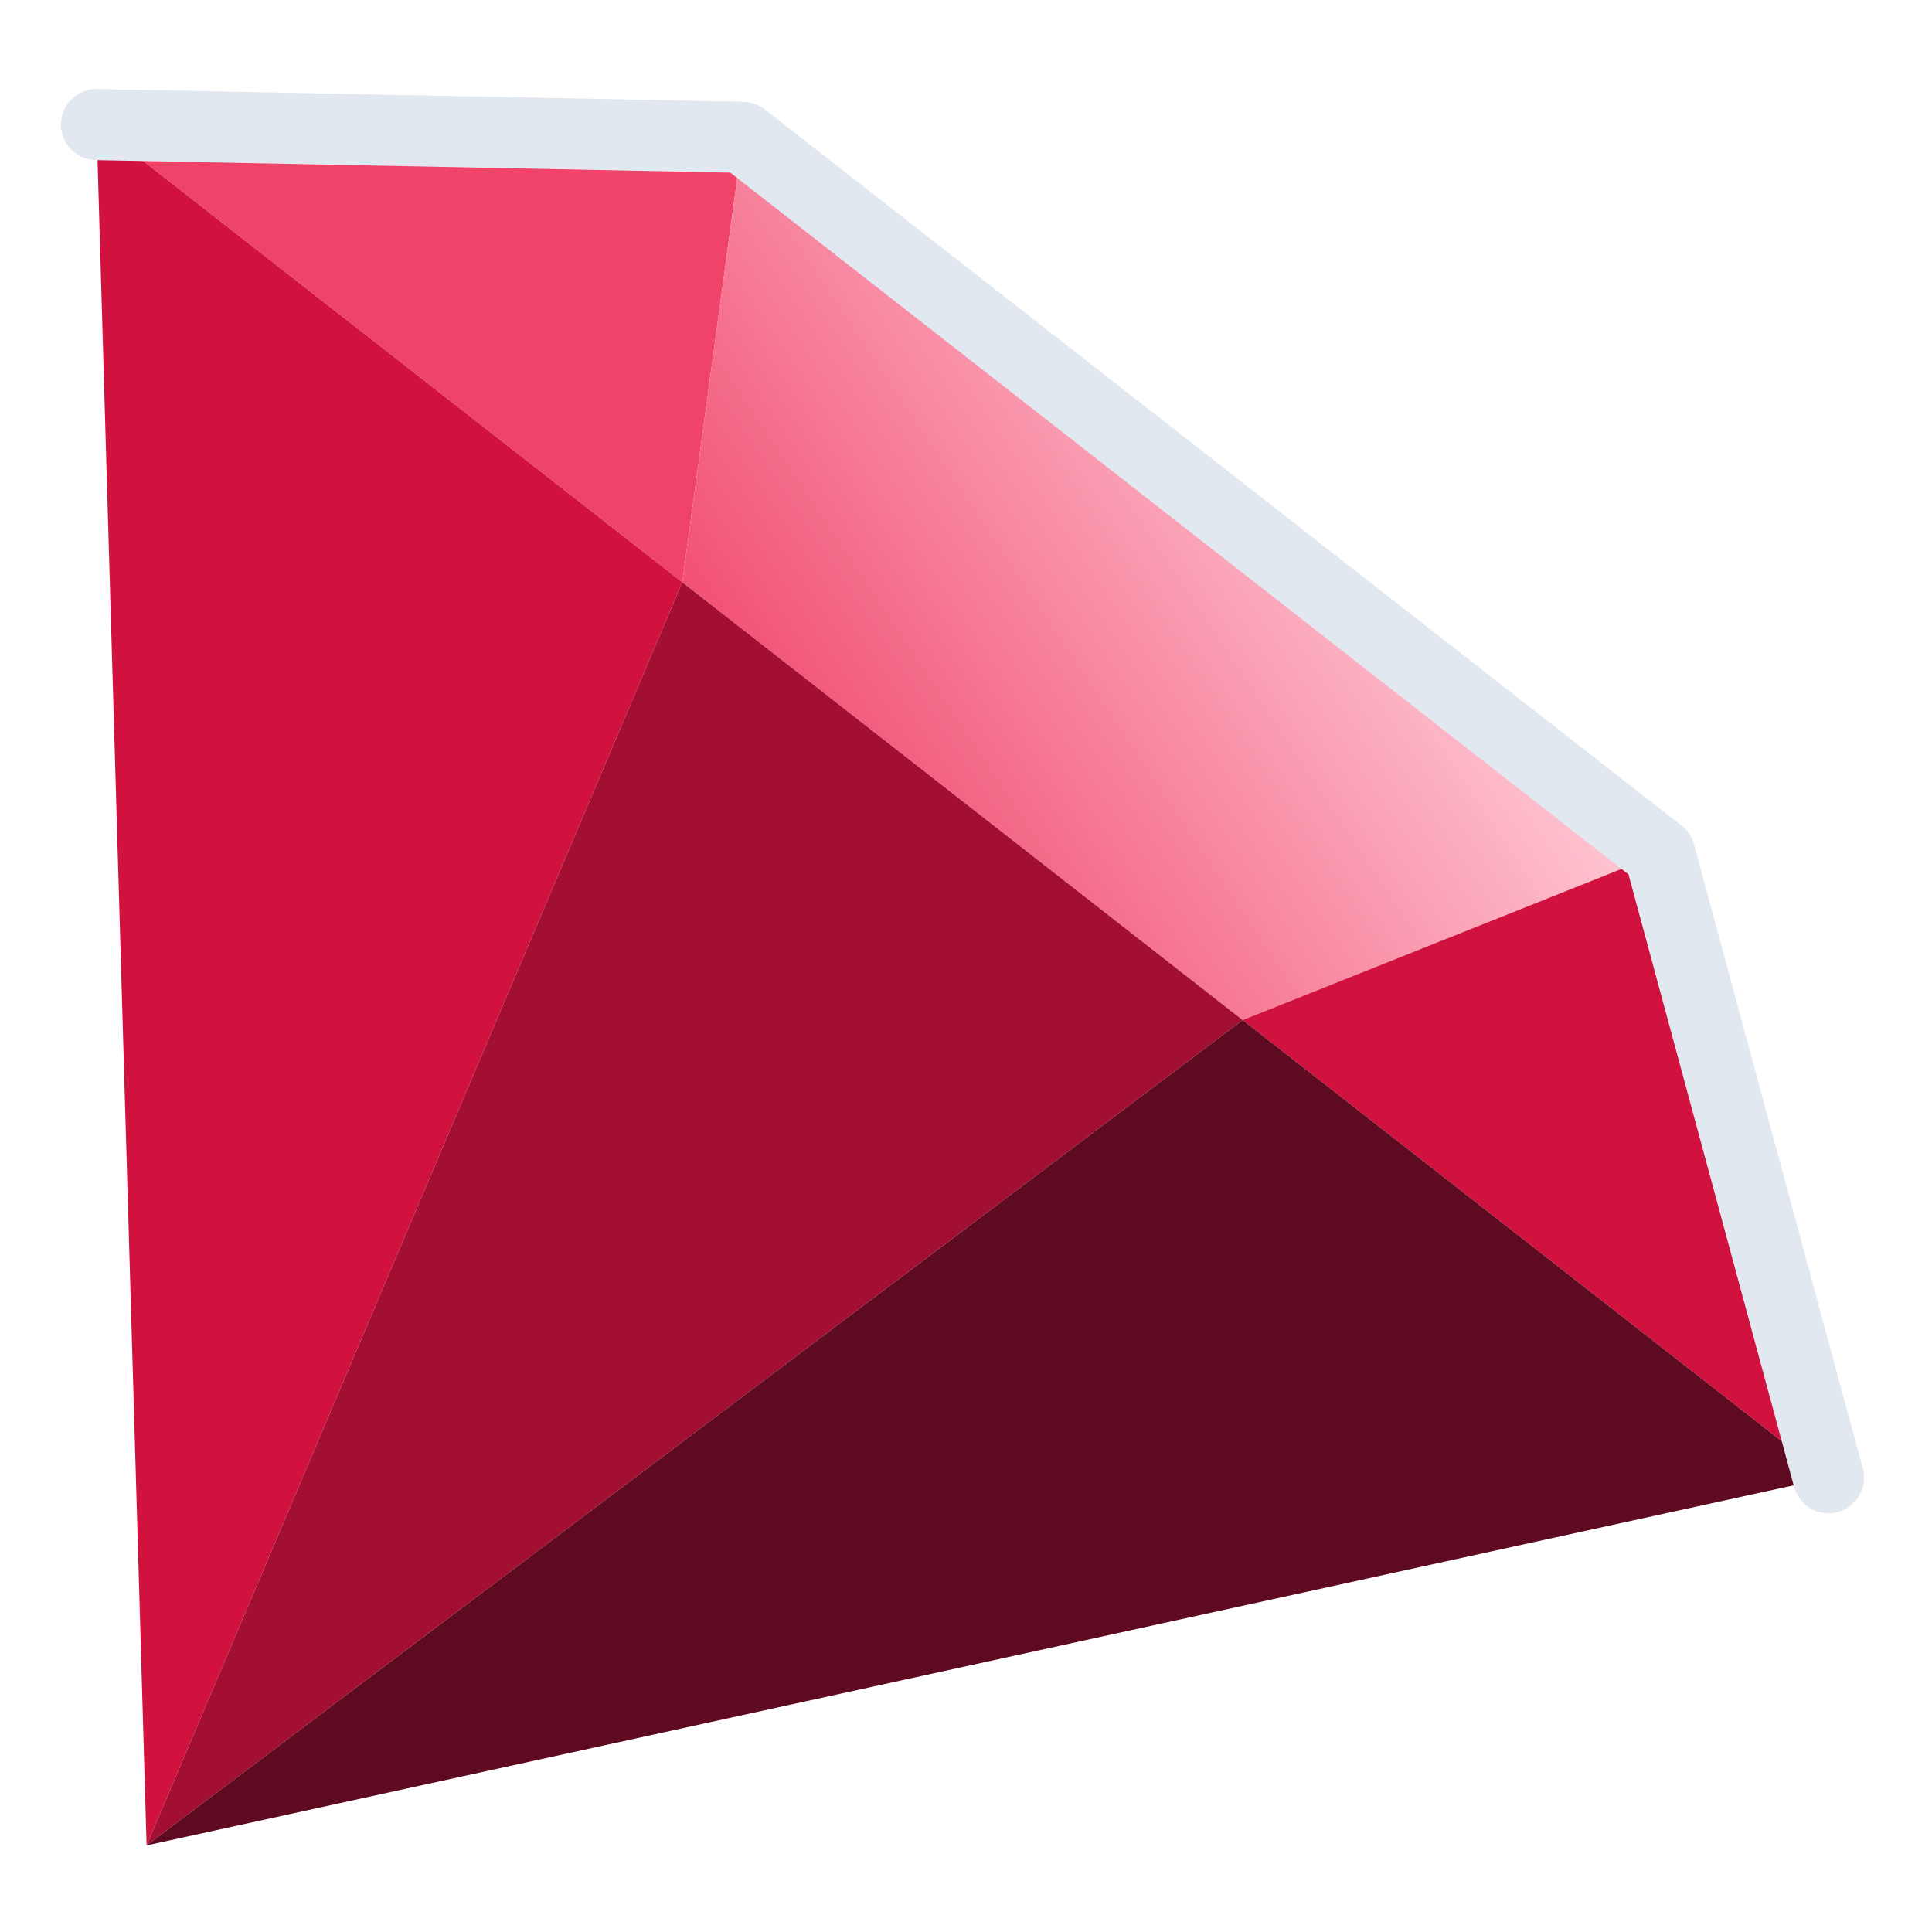
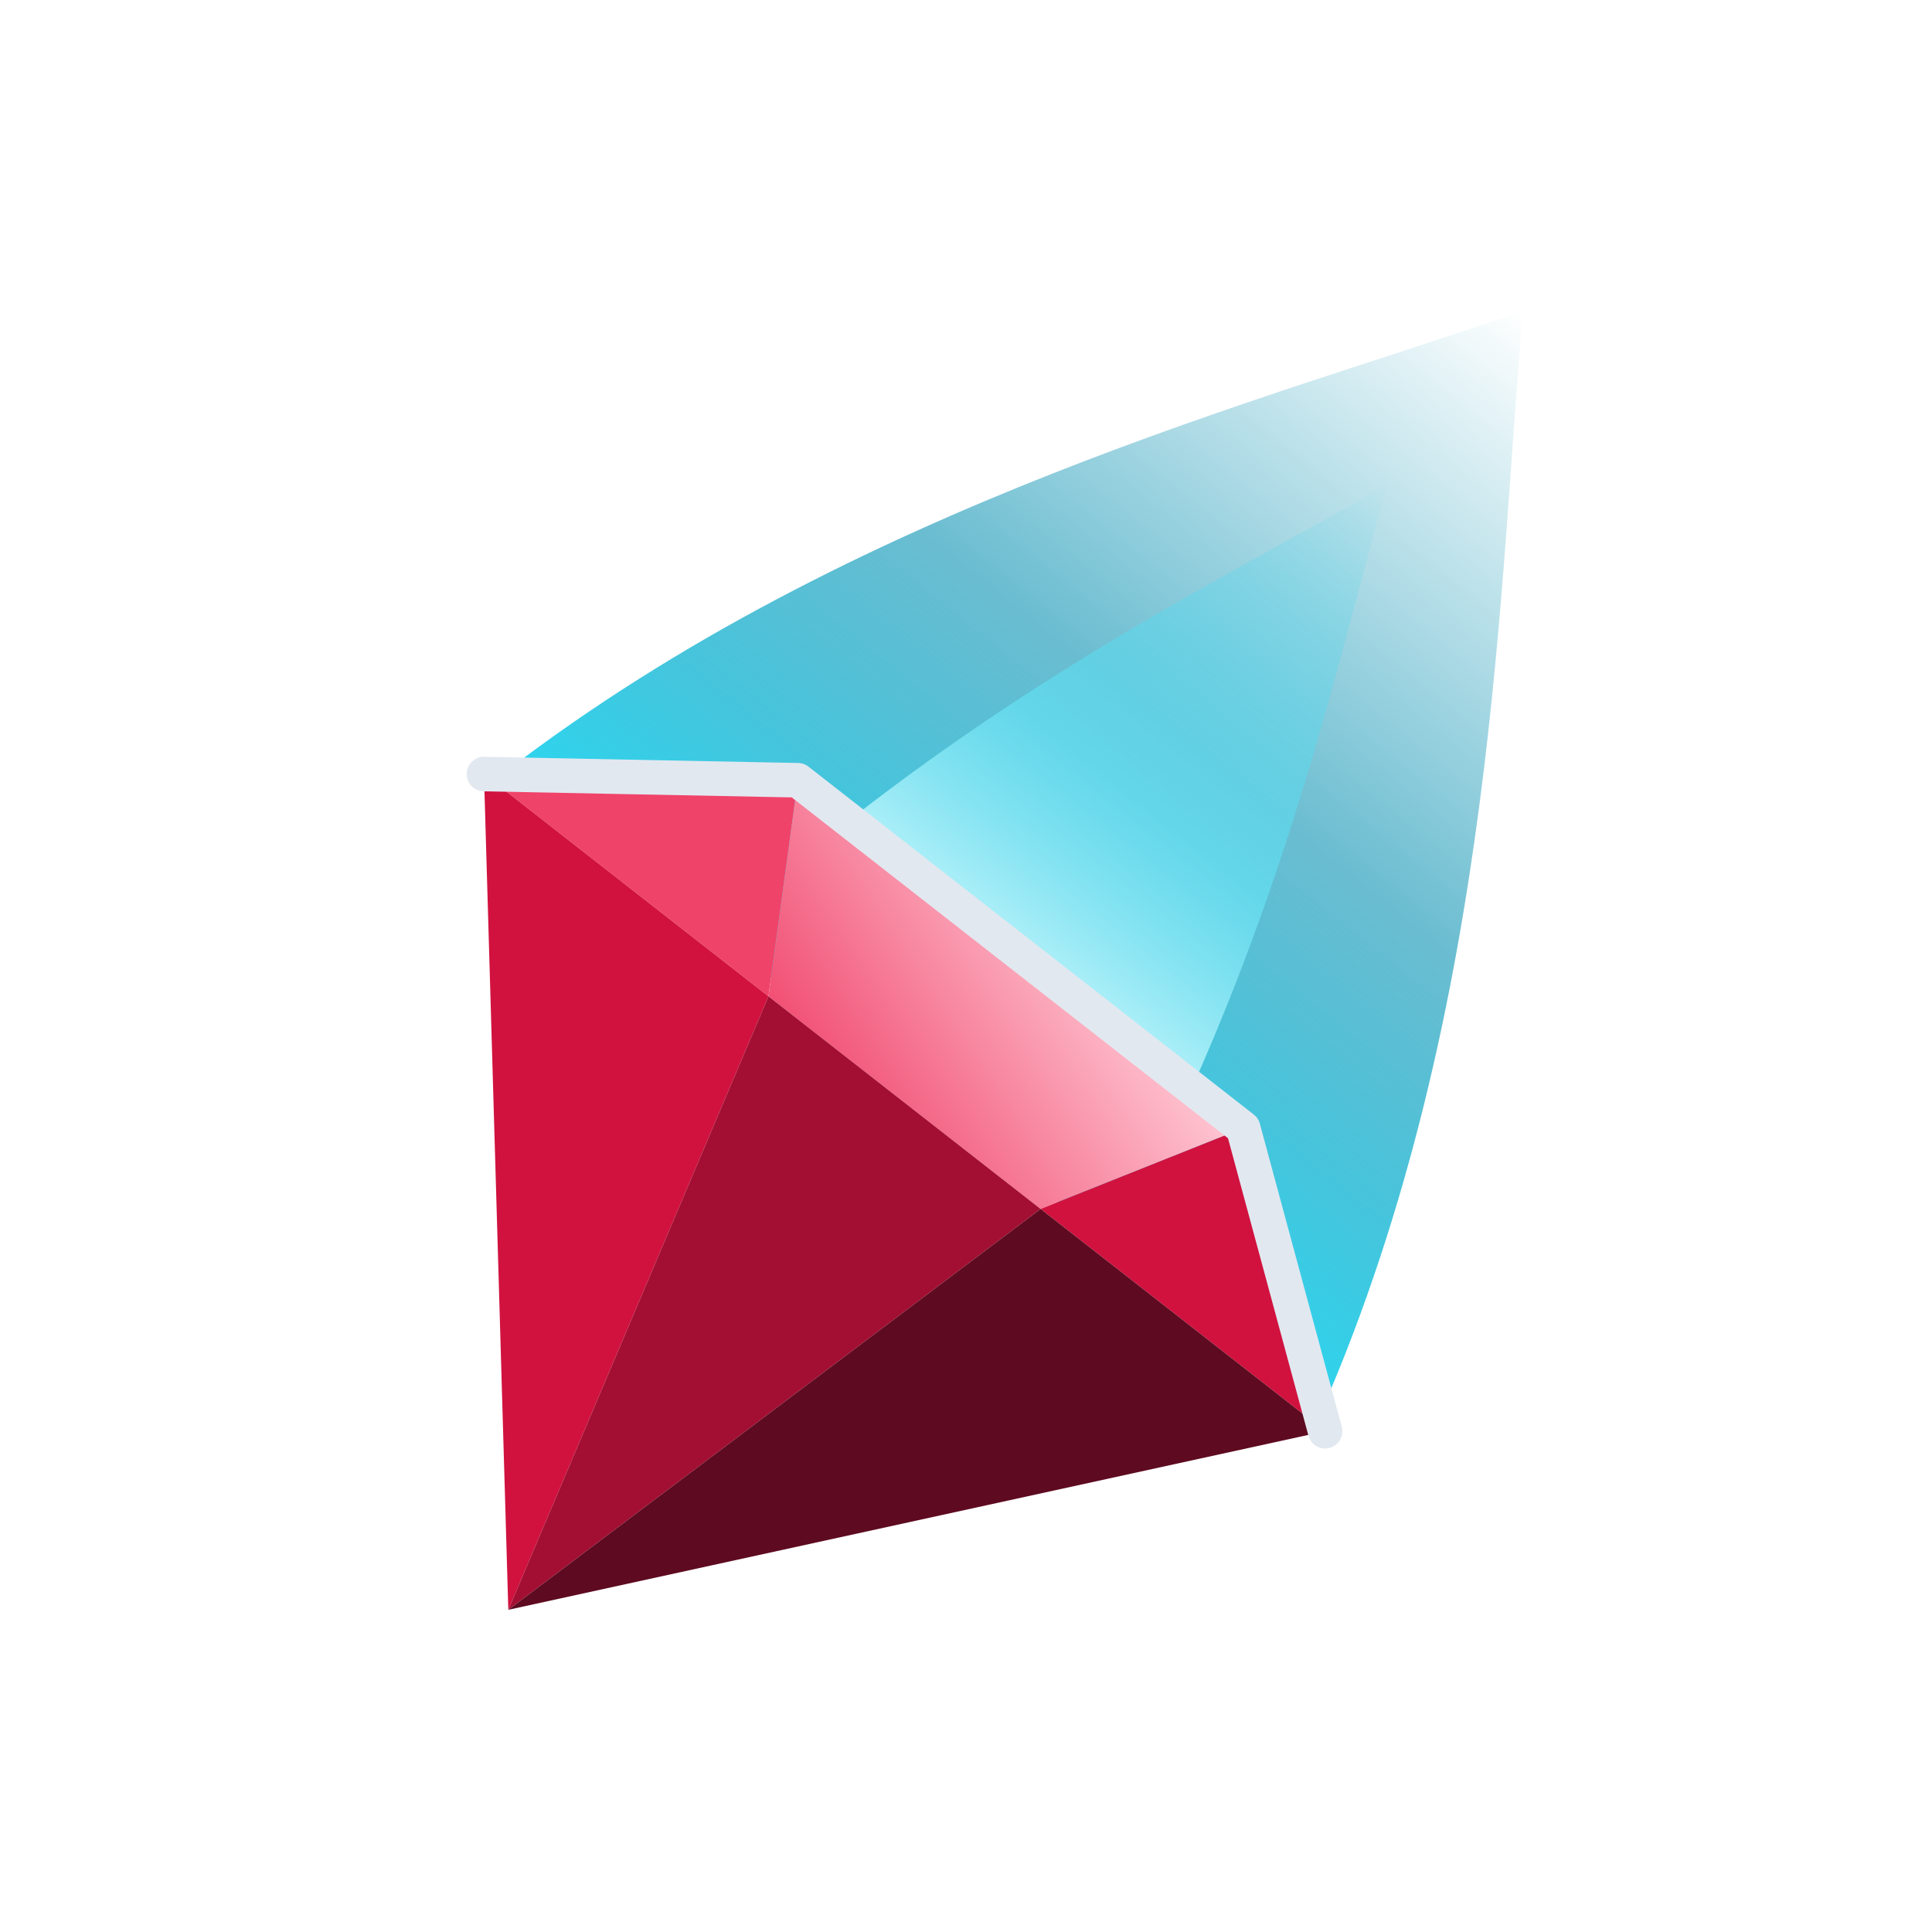
<svg xmlns="http://www.w3.org/2000/svg" viewBox="0 0 64 64" width="64" height="64">
  <defs>
    <linearGradient id="crown" x1="1" y1="0" x2="0" y2="1">
      <stop offset="0" stop-color="#ffcad6" />
      <stop offset="1" stop-color="#f0436a" />
    </linearGradient>
+     <linearGradient id="trail" x1="0" y1="1" x2="0" y2="0">
+       <stop offset="0" stop-color="#22d3ee" stop-opacity="0.95" />
+       <stop offset="0.45" stop-color="#0891b2" stop-opacity="0.6" />
+       <stop offset="1" stop-color="#0891b2" stop-opacity="0" />
+     </linearGradient>
+     <linearGradient id="trail-core" x1="0" y1="1" x2="0" y2="0">
+       <stop offset="0" stop-color="#ecfeff" stop-opacity="0.95" />
+       <stop offset="0.4" stop-color="#67e8f9" stop-opacity="0.6" />
+       <stop offset="1" stop-color="#22d3ee" stop-opacity="0" />
+     </linearGradient>
  </defs>
-   <g transform="translate(32 32) scale(1.29) translate(-39.5 -26.75) translate(32 32) rotate(38) scale(0.083) translate(0 -65)">
+   <g transform="translate(21 48) rotate(38) scale(0.052) translate(0 -200)">
+     <path d="M-330,-90 C-260,-360 -90,-580 0,-720 C90,-580 260,-360 330,-90 Z" fill="url(#trail)" />
+     <path d="M-150,-150 C-110,-340 -40,-480 0,-580 C40,-480 110,-340 150,-150 Z" fill="url(#trail-core)" />
    <polygon points="-340,-80 -180,-200 -110,-80" fill="#f0436a" />
    <polygon points="-180,-200 180,-200 110,-80 -110,-80" fill="url(#crown)" />
    <polygon points="180,-200 340,-80 110,-80" fill="#d1123f" />
    <polygon points="-340,-80 -110,-80 0,330" fill="#d1123f" />
    <polygon points="-110,-80 110,-80 0,330" fill="#a30f33" />
    <polygon points="110,-80 340,-80 0,330" fill="#5e0a20" />
    <polyline points="-340,-80 -180,-200 180,-200 340,-80" fill="none" stroke="#e2e8f0" stroke-width="22" stroke-linejoin="round" stroke-linecap="round" />
  </g>
</svg>
